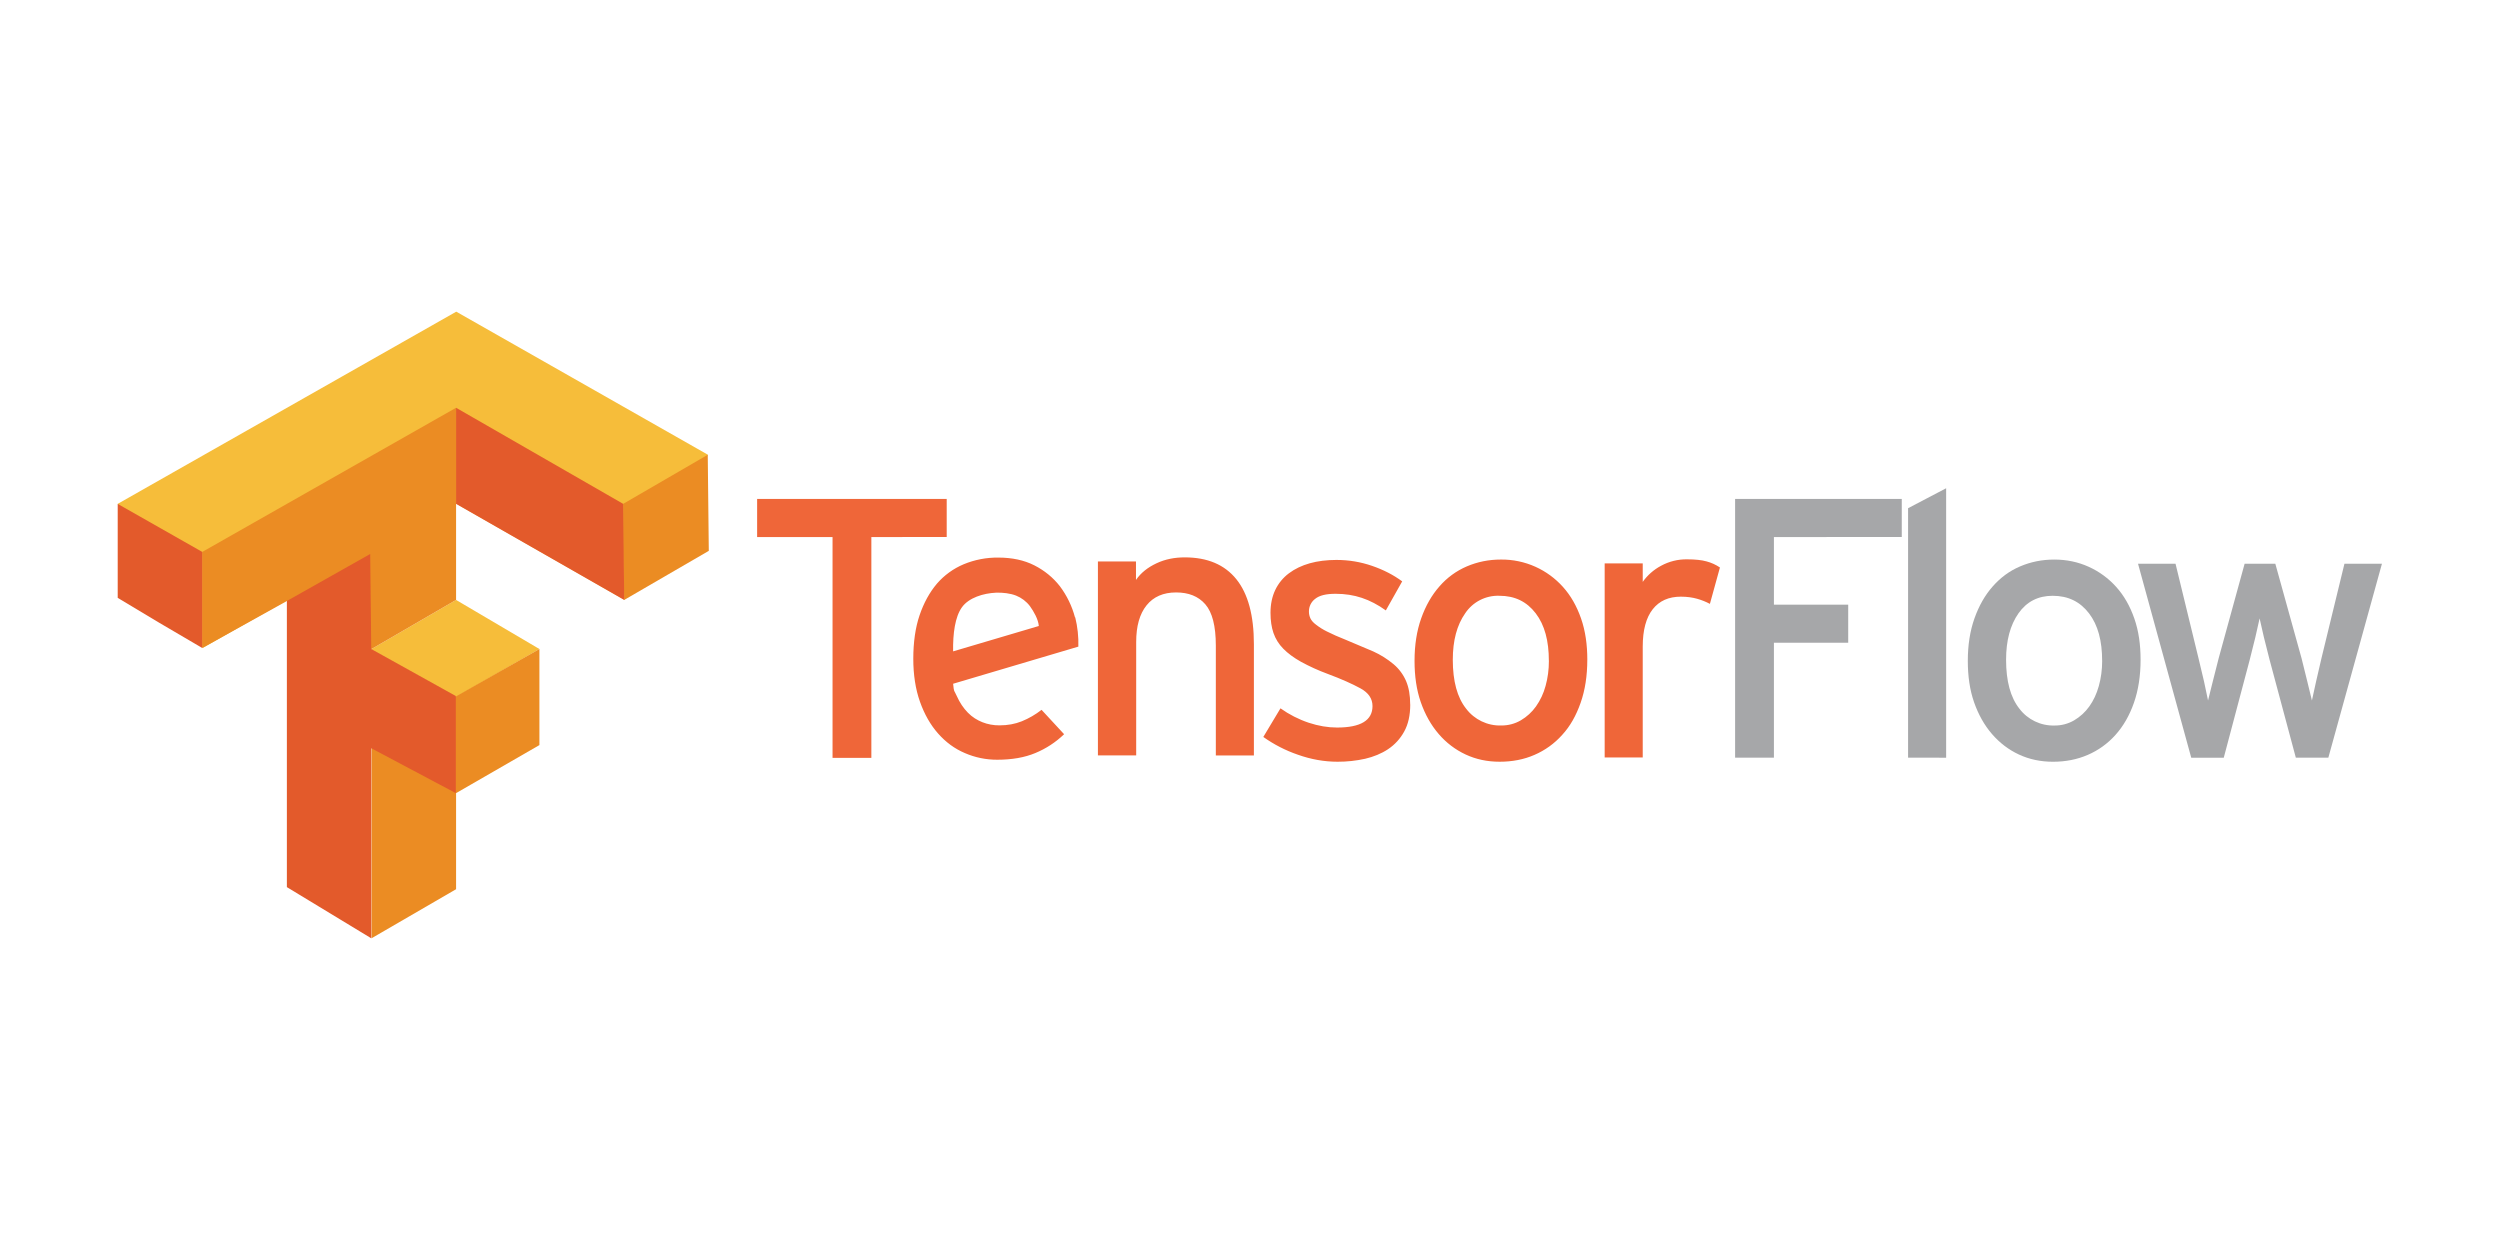
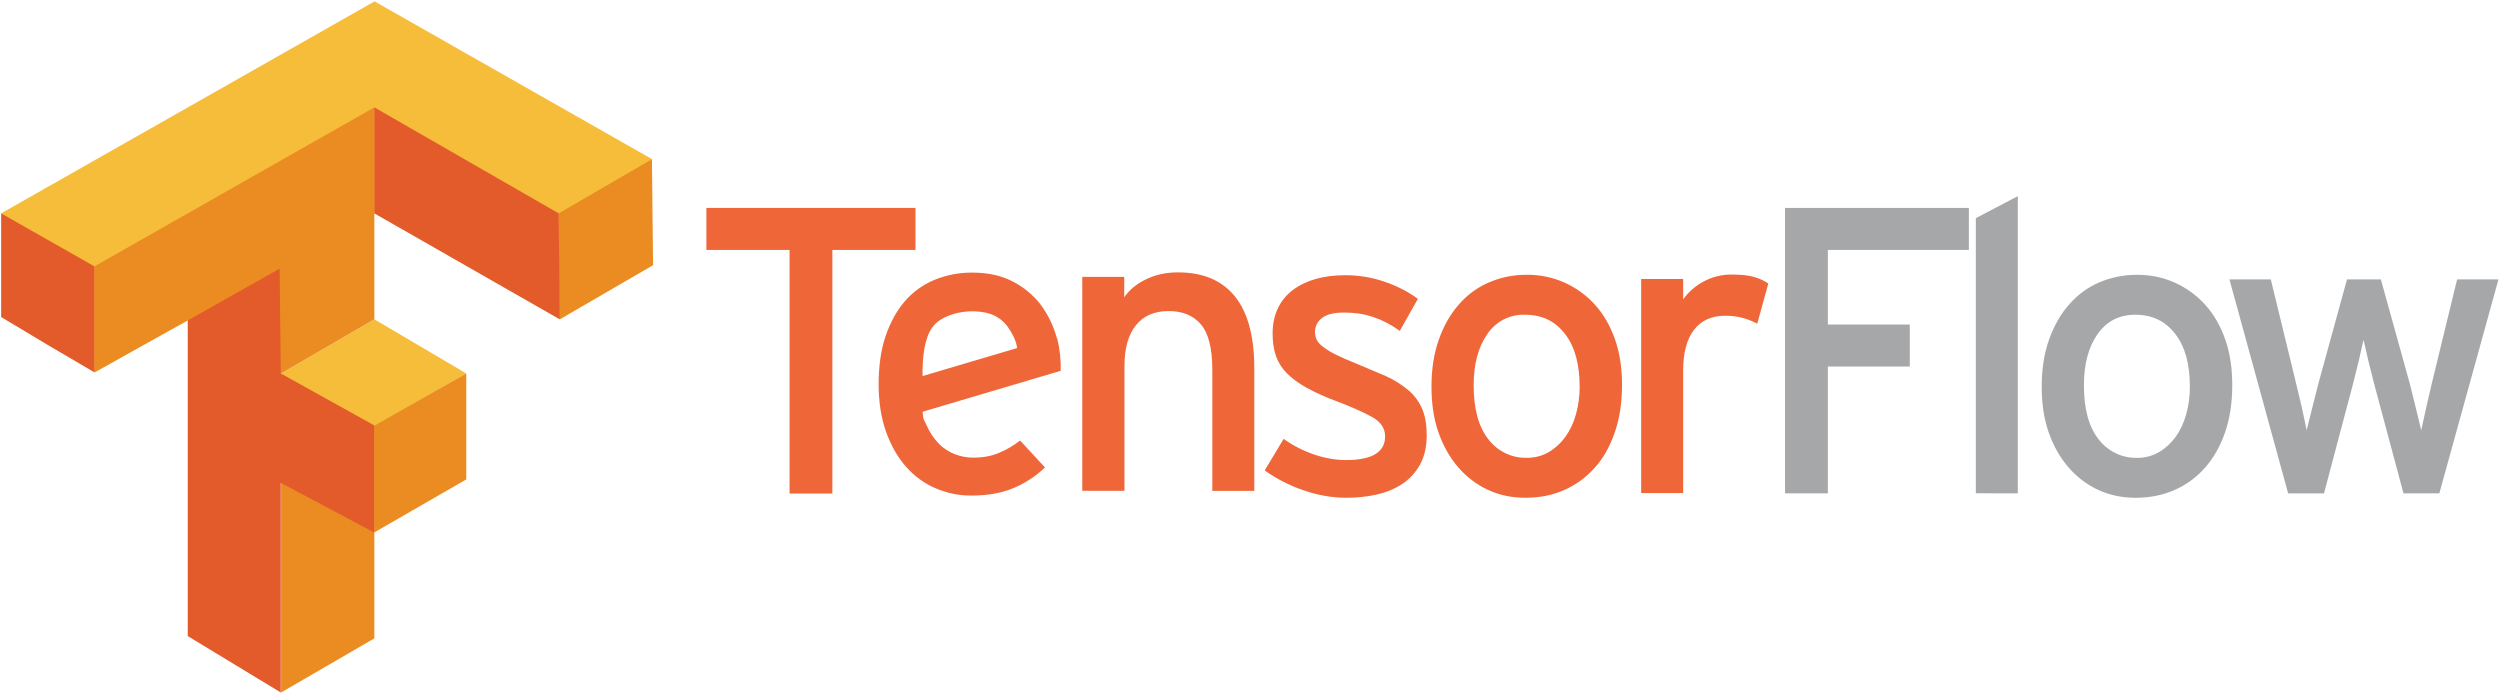
- <svg xmlns="http://www.w3.org/2000/svg" stroke-miterlimit="1.414" width="120" height="60" fill-rule="evenodd" stroke-linejoin="round">
+ <svg xmlns="http://www.w3.org/2000/svg" viewBox="5.6 14.9 108.8 30.2" stroke-miterlimit="1.414" fill-rule="evenodd" stroke-linejoin="round">
  <style>.B{fill-rule:nonzero}</style>
  <path d="M17.832 31.153l4.06-2.356 4 2.356-4 2.306-4.06-2.256zM5.65 24.185L21.9 14.96l12.08 6.868-4 6.968-8.07-4.612-12.18 6.918z" fill="#f6bd3a" class="B" />
  <path d="M17.832 40.376v-4.612l4-2.306 4.06-2.306v4.612l-4 2.306v4.612l-4.06 2.356zm0-9.223l-4.06-2.306-4.06 2.256V26.49l12.18-6.918v9.224zm12.08-4.662v-2.306l4.06-2.356.05 4.612-4.06 2.356z" fill="#eb8c23" class="B" />
  <path d="M13.77 42.582V28.847l4-2.256.05 4.562 4.06 2.256v4.662l-4.06-2.156v9.123zM7.656 29.9L5.65 28.697v-4.51l4.06 2.306v4.612L7.656 29.9zm14.236-5.715v-4.612l8.02 4.612.05 4.612-8.07-4.612z" fill="#e35a2b" class="B" />
  <path d="M41.825 25.778v10.6h-1.863v-10.6h-3.62V23.95h9.1v1.827zm9.785 3.85a5.24 5.24 0 0 1 .151 1.41L45.75 32.82c.047.45.034.267.175.587s.32.582.532.8.45.36.7.46.537.152.816.15c.4 0 .748-.065 1.073-.195a3.99 3.99 0 0 0 .949-.55l1.082 1.17a4.41 4.41 0 0 1-1.384.905c-.51.213-1.118.32-1.827.32a3.86 3.86 0 0 1-1.552-.319c-.5-.213-.92-.526-1.286-.94s-.656-.922-.87-1.526-.32-1.3-.32-2.058c0-.792.1-1.5.302-2.093s.48-1.1.834-1.517a3.48 3.48 0 0 1 1.286-.931 4.21 4.21 0 0 1 1.659-.319c.662 0 1.24.124 1.73.373s.9.586 1.224 1a4.34 4.34 0 0 1 .727 1.5zm-1.747.42c-.024-.32-.244-.7-.426-.953a1.56 1.56 0 0 0-.665-.506c-.272-.108-.642-.153-.967-.14-.6.027-1.3.238-1.632.7s-.437 1.263-.424 2.117zm8.497 6.214v-5.27c0-.946-.17-1.6-.506-1.987s-.807-.568-1.4-.568c-.615 0-1.088.207-1.42.62s-.497 1-.497 1.756v5.446H52.7v-9.31h1.827v.887c.237-.343.565-.6.985-.798s.872-.284 1.357-.284c1.088 0 1.913.35 2.475 1.047s.843 1.74.843 3.122v5.34H58.36zm9.332-2.448c0 .52-.098.955-.293 1.304a2.4 2.4 0 0 1-.772.843c-.32.213-.7.367-1.1.46a6 6 0 0 1-1.322.142c-.64 0-1.274-.112-1.907-.337a6.53 6.53 0 0 1-1.659-.852L61.463 34a5.17 5.17 0 0 0 1.357.692c.467.154.92.23 1.357.23 1.135 0 1.703-.343 1.703-1.03 0-.355-.192-.64-.576-.85s-.914-.45-1.588-.7a9.6 9.6 0 0 1-1.268-.576c-.348-.196-.633-.405-.852-.63a2 2 0 0 1-.47-.754c-.095-.278-.142-.6-.142-.967 0-.414.077-.78.23-1.1a2.15 2.15 0 0 1 .656-.798c.284-.213.62-.373 1-.48s.816-.16 1.277-.16c.6 0 1.162.095 1.712.284s1.032.438 1.446.745L66.52 29.3c-.378-.272-.763-.473-1.153-.603s-.8-.195-1.26-.195-.775.08-.976.24a.75.75 0 0 0-.302.612.76.76 0 0 0 .071.328c.047.1.136.204.266.3a3 3 0 0 0 .523.328 10.38 10.38 0 0 0 .86.381l1.366.577a4.26 4.26 0 0 1 .985.621 2.19 2.19 0 0 1 .594.807c.13.307.195.68.195 1.118zm8.498-2.147c0 .77-.106 1.458-.32 2.067s-.5 1.124-.887 1.543a3.79 3.79 0 0 1-1.33.958c-.5.22-1.064.328-1.668.328-.6 0-1.135-.115-1.632-.346a3.83 3.83 0 0 1-1.295-.985c-.367-.425-.653-.934-.86-1.526s-.3-1.254-.3-1.987c0-.757.106-1.437.32-2.04s.506-1.115.878-1.535a3.62 3.62 0 0 1 1.313-.958c.513-.218 1.05-.328 1.64-.328a3.95 3.95 0 0 1 1.65.346 3.96 3.96 0 0 1 1.322.967c.373.414.662.92.87 1.517s.3 1.257.3 1.978zm-1.845.053c0-.958-.2-1.718-.63-2.28s-1.002-.843-1.747-.843a1.89 1.89 0 0 0-1.64.843c-.395.563-.594 1.304-.594 2.227 0 1.03.213 1.812.64 2.35a2.04 2.04 0 0 0 1.685.807c.343 0 .656-.083.94-.248a2.36 2.36 0 0 0 .727-.665 3.09 3.09 0 0 0 .461-.985c.106-.378.16-.78.16-1.206zm7.735-2.732a3.09 3.09 0 0 0-.621-.248c-.213-.06-.473-.1-.78-.1-.58 0-1.03.2-1.348.603s-.48 1-.48 1.792v5.322h-1.827v-9.314h1.827v.887a2.55 2.55 0 0 1 .878-.772 2.53 2.53 0 0 1 1.251-.31c.378 0 .7.033.93.098a2.11 2.11 0 0 1 .647.293l-.48 1.74z" fill="#ef6639" class="B" />
  <path d="M85.148 25.778v3.247h3.566v1.827h-3.566v5.517h-1.863V23.95h8v1.827zm6.44 10.59V24.394l1.827-.958V36.37zm11.16-4.7c0 .77-.107 1.458-.32 2.067s-.51 1.124-.887 1.543a3.79 3.79 0 0 1-1.331.958c-.51.22-1.064.328-1.668.328-.59 0-1.135-.115-1.632-.346s-.928-.56-1.295-.985-.653-.934-.86-1.526-.3-1.254-.3-1.987c0-.757.106-1.437.32-2.04s.506-1.115.878-1.535.8-.74 1.313-.958 1.05-.328 1.64-.328 1.14.115 1.65.346a3.96 3.96 0 0 1 1.322.967c.373.414.662.92.87 1.517s.3 1.257.3 1.978zm-1.845.053c0-.958-.2-1.718-.63-2.28s-1.002-.843-1.747-.843c-.698 0-1.245.28-1.64.843s-.594 1.304-.594 2.227c0 1.03.213 1.812.64 2.35a2.04 2.04 0 0 0 1.685.807 1.83 1.83 0 0 0 .94-.248 2.36 2.36 0 0 0 .727-.665c.2-.278.355-.606.46-.985s.16-.78.16-1.206zm10.857 4.648h-1.56l-1.26-4.7-.275-1.09-.204-.896-.204.905-.275 1.1-1.242 4.684h-1.56l-2.555-9.314h1.8l1.1 4.524.266 1.118.195.923.23-.923.284-1.118 1.242-4.524h1.473l1.26 4.542.275 1.11.222.914.204-.93.257-1.11 1.1-4.524h1.8z" fill="#a6a7a9" class="B" />
</svg>
